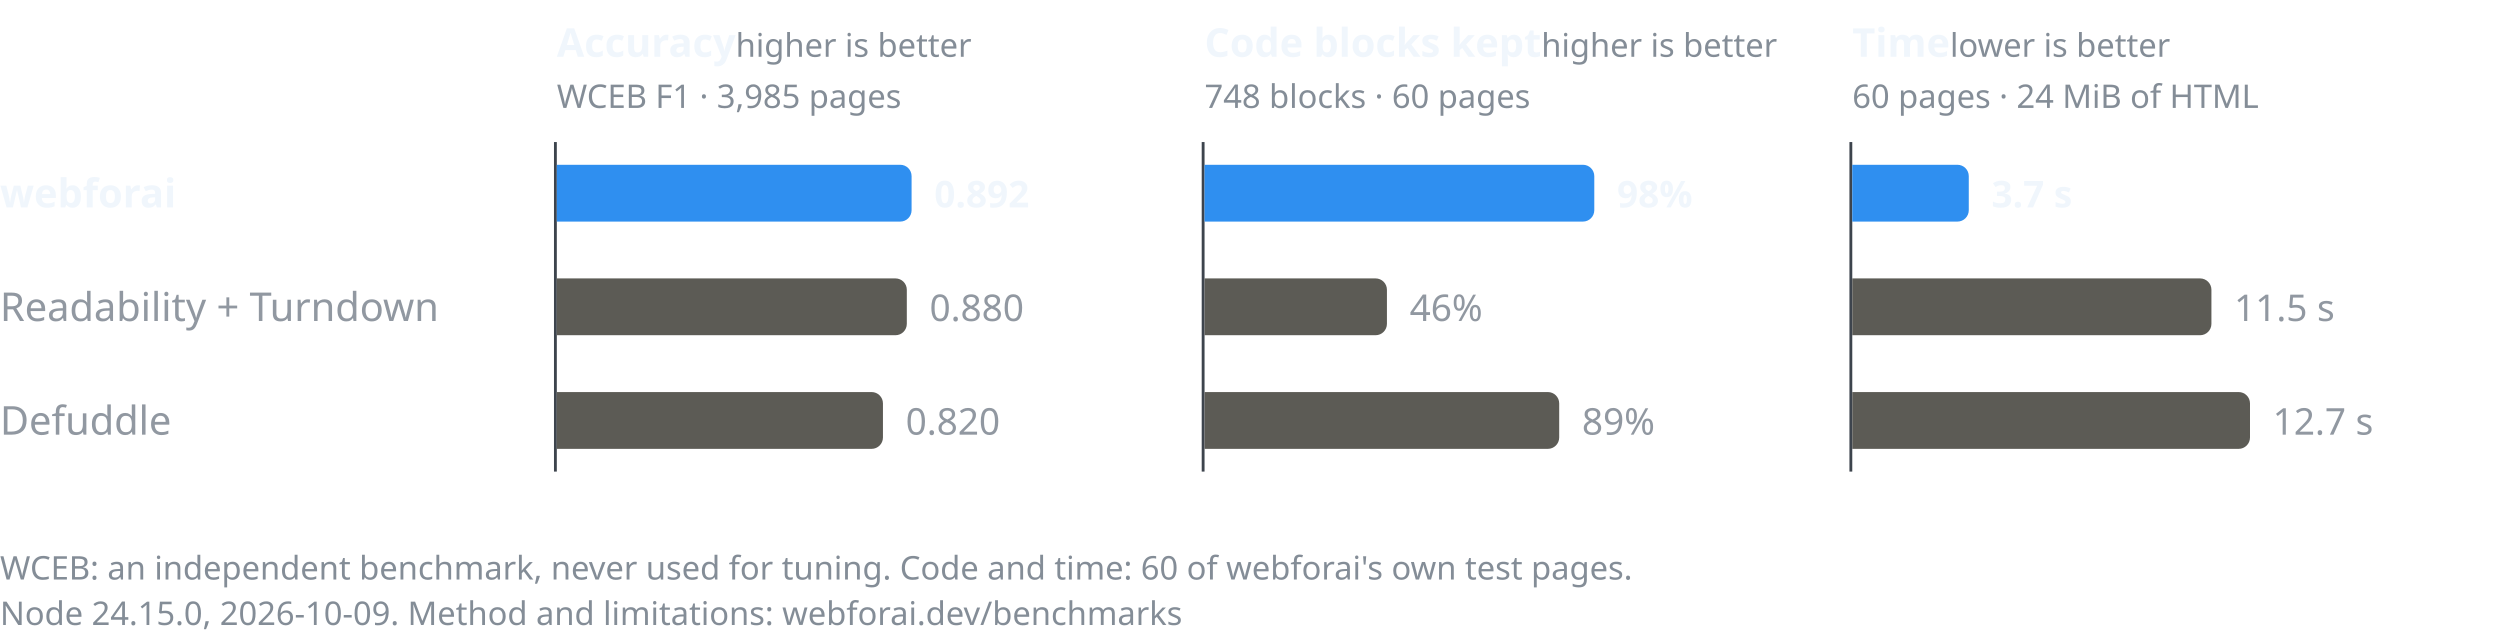
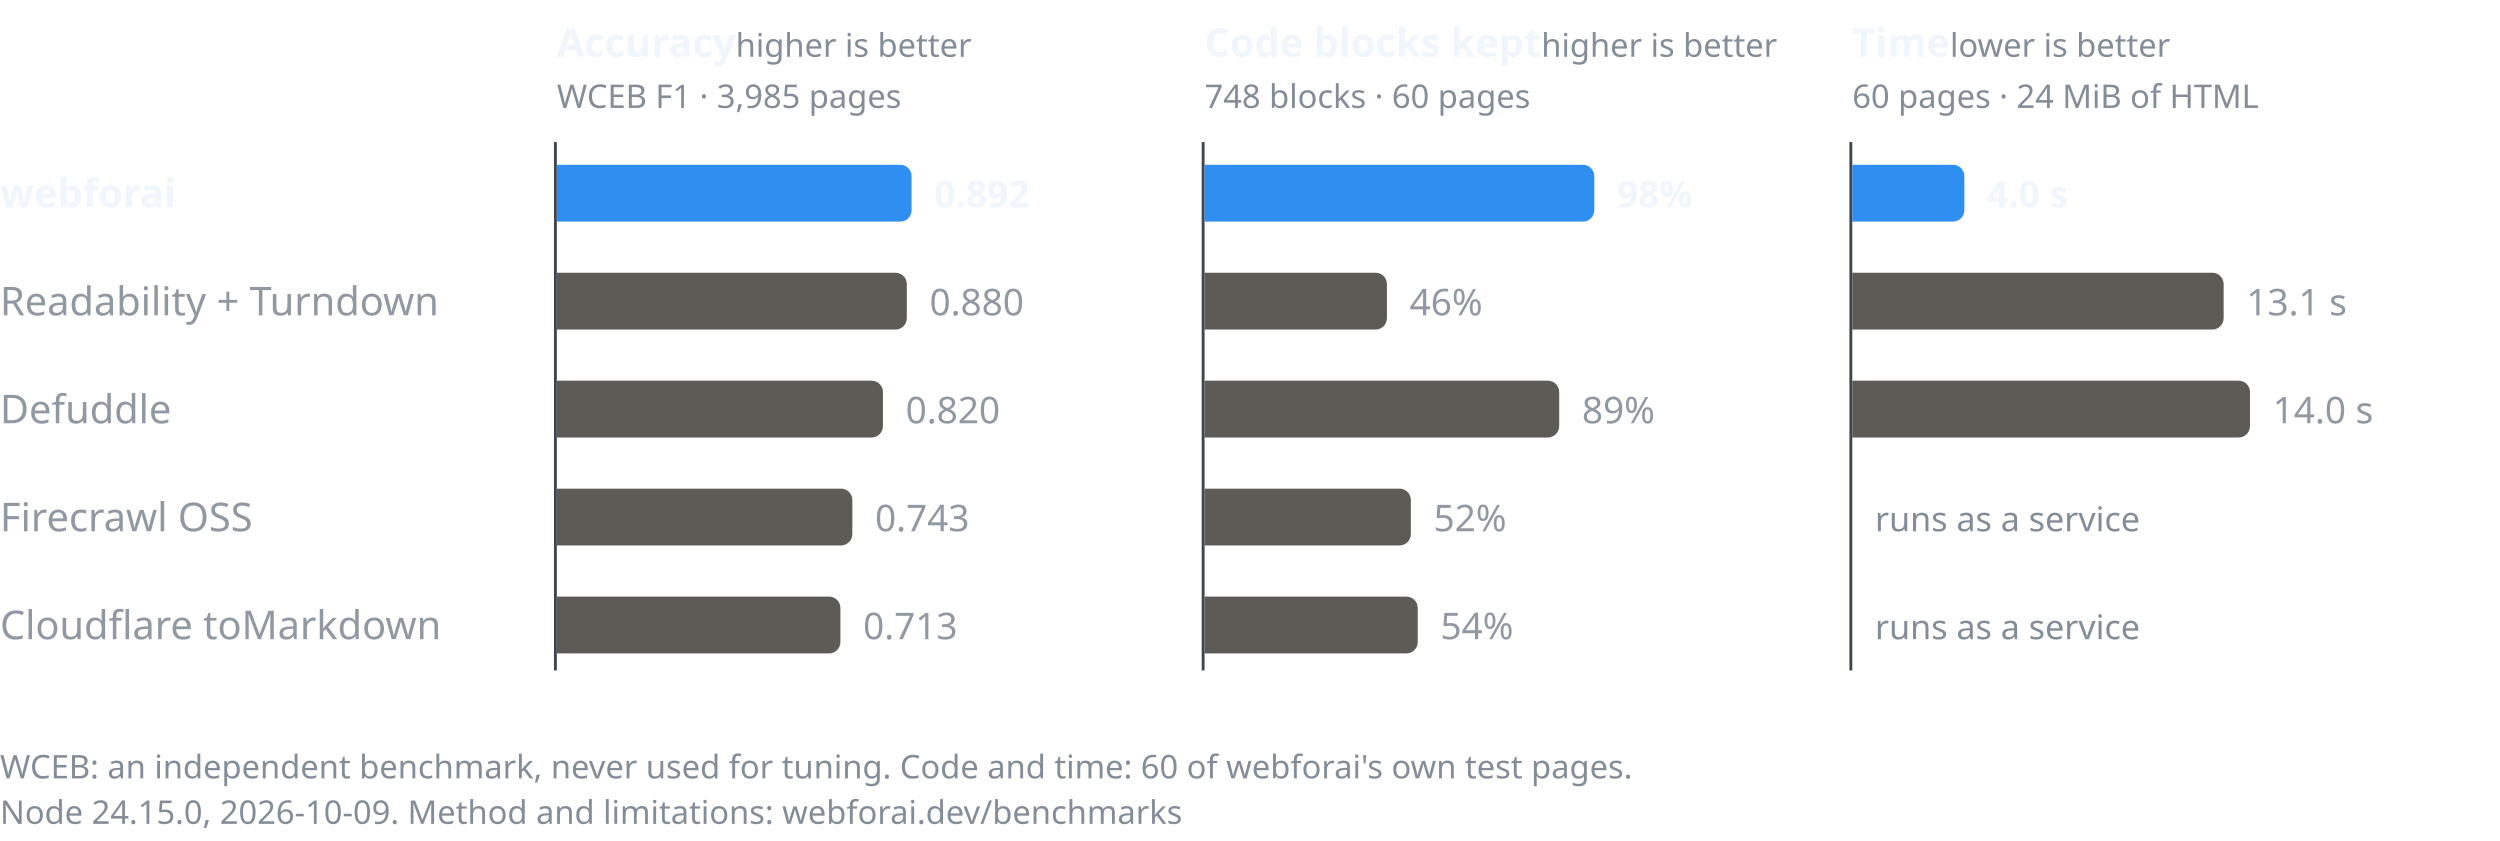
- <svg xmlns="http://www.w3.org/2000/svg" width="880" height="226" viewBox="0 0 880 226" role="img" aria-labelledby="t d" font-family="-apple-system, BlinkMacSystemFont, &quot;Segoe UI&quot;, &quot;Noto Sans&quot;, Helvetica, Arial, sans-serif">
-   <text x="196" y="20" font-size="14" font-weight="600" fill="#f0f6fc">Accuracy<tspan font-size="11.5" font-weight="400" fill="#848d97">  higher is better</tspan>
+ <svg xmlns="http://www.w3.org/2000/svg" width="880" height="296" viewBox="0 0 880 296" role="img" aria-labelledby="t d" font-family="-apple-system, BlinkMacSystemFont, &quot;Segoe UI&quot;, &quot;Noto Sans&quot;, Helvetica, Arial, sans-serif">
+   <text x="196" y="20" font-size="14" fill="#f0f6fc" font-weight="600">Accuracy<tspan font-size="11.5" font-weight="400" fill="#848d97">  higher is better</tspan>
  </text>
  <text x="196" y="38" font-size="11.5" fill="#848d97">WCEB F1 · 3,985 pages</text>
-   <line x1="195.5" y1="50" x2="195.5" y2="166" stroke="#3d444d" stroke-width="1" />
+   <line x1="195.5" y1="50" x2="195.5" y2="236" stroke="#3d444d" stroke-width="1" />
  <path d="M196 58h120.88a4 4 0 0 1 4 4v12a4 4 0 0 1 -4 4h-120.88z" fill="#2f8ff0" />
-   <text x="328.88" y="73" font-size="13" font-weight="600" fill="#f0f6fc" style="font-variant-numeric:tabular-nums">0.892</text>
-   <path d="M196 98h119.20a4 4 0 0 1 4 4v12a4 4 0 0 1 -4 4h-119.20z" fill="#5c5b55" />
-   <text x="327.20" y="113" font-size="13" fill="#9198a1" style="font-variant-numeric:tabular-nums">0.880</text>
-   <path d="M196 138h110.80a4 4 0 0 1 4 4v12a4 4 0 0 1 -4 4h-110.80z" fill="#5c5b55" />
-   <text x="318.80" y="153" font-size="13" fill="#9198a1" style="font-variant-numeric:tabular-nums">0.820</text>
-   <text x="424" y="20" font-size="14" font-weight="600" fill="#f0f6fc">Code blocks kept<tspan font-size="11.5" font-weight="400" fill="#848d97">  higher is better</tspan>
+   <text x="328.88" y="73" font-size="13" fill="#f0f6fc" font-weight="600" style="font-variant-numeric:tabular-nums">0.892</text>
+   <path d="M196 96h119.20a4 4 0 0 1 4 4v12a4 4 0 0 1 -4 4h-119.20z" fill="#5c5b55" />
+   <text x="327.20" y="111" font-size="13" fill="#9198a1" style="font-variant-numeric:tabular-nums">0.880</text>
+   <path d="M196 134h110.80a4 4 0 0 1 4 4v12a4 4 0 0 1 -4 4h-110.80z" fill="#5c5b55" />
+   <text x="318.80" y="149" font-size="13" fill="#9198a1" style="font-variant-numeric:tabular-nums">0.820</text>
+   <path d="M196 172h100.02a4 4 0 0 1 4 4v12a4 4 0 0 1 -4 4h-100.02z" fill="#5c5b55" />
+   <text x="308.02" y="187" font-size="13" fill="#9198a1" style="font-variant-numeric:tabular-nums">0.743</text>
+   <path d="M196 210h95.82a4 4 0 0 1 4 4v12a4 4 0 0 1 -4 4h-95.82z" fill="#5c5b55" />
+   <text x="303.82" y="225" font-size="13" fill="#9198a1" style="font-variant-numeric:tabular-nums">0.713</text>
+   <text x="424" y="20" font-size="14" fill="#f0f6fc" font-weight="600">Code blocks kept<tspan font-size="11.5" font-weight="400" fill="#848d97">  higher is better</tspan>
  </text>
  <text x="424" y="38" font-size="11.5" fill="#848d97">748 blocks · 60 pages</text>
-   <line x1="423.5" y1="50" x2="423.5" y2="166" stroke="#3d444d" stroke-width="1" />
+   <line x1="423.5" y1="50" x2="423.5" y2="236" stroke="#3d444d" stroke-width="1" />
  <path d="M424 58h133.19a4 4 0 0 1 4 4v12a4 4 0 0 1 -4 4h-133.19z" fill="#2f8ff0" />
-   <text x="569.19" y="73" font-size="13" font-weight="600" fill="#f0f6fc" style="font-variant-numeric:tabular-nums">98%</text>
-   <path d="M424 98h60.20a4 4 0 0 1 4 4v12a4 4 0 0 1 -4 4h-60.20z" fill="#5c5b55" />
-   <text x="496.20" y="113" font-size="13" fill="#9198a1" style="font-variant-numeric:tabular-nums">46%</text>
-   <path d="M424 138h120.84a4 4 0 0 1 4 4v12a4 4 0 0 1 -4 4h-120.84z" fill="#5c5b55" />
-   <text x="556.84" y="153" font-size="13" fill="#9198a1" style="font-variant-numeric:tabular-nums">89%</text>
-   <text x="652" y="20" font-size="14" font-weight="600" fill="#f0f6fc">Time<tspan font-size="11.5" font-weight="400" fill="#848d97">  lower is better</tspan>
+   <text x="569.19" y="73" font-size="13" fill="#f0f6fc" font-weight="600" style="font-variant-numeric:tabular-nums">98%</text>
+   <path d="M424 96h60.20a4 4 0 0 1 4 4v12a4 4 0 0 1 -4 4h-60.20z" fill="#5c5b55" />
+   <text x="496.20" y="111" font-size="13" fill="#9198a1" style="font-variant-numeric:tabular-nums">46%</text>
+   <path d="M424 134h120.84a4 4 0 0 1 4 4v12a4 4 0 0 1 -4 4h-120.84z" fill="#5c5b55" />
+   <text x="556.84" y="149" font-size="13" fill="#9198a1" style="font-variant-numeric:tabular-nums">89%</text>
+   <path d="M424 172h68.62a4 4 0 0 1 4 4v12a4 4 0 0 1 -4 4h-68.62z" fill="#5c5b55" />
+   <text x="504.62" y="187" font-size="13" fill="#9198a1" style="font-variant-numeric:tabular-nums">52%</text>
+   <path d="M424 210h71.05a4 4 0 0 1 4 4v12a4 4 0 0 1 -4 4h-71.05z" fill="#5c5b55" />
+   <text x="507.05" y="225" font-size="13" fill="#9198a1" style="font-variant-numeric:tabular-nums">54%</text>
+   <text x="652" y="20" font-size="14" fill="#f0f6fc" font-weight="600">Time<tspan font-size="11.5" font-weight="400" fill="#848d97">  lower is better</tspan>
  </text>
  <text x="652" y="38" font-size="11.5" fill="#848d97">60 pages · 24 MiB of HTML</text>
-   <line x1="651.5" y1="50" x2="651.5" y2="166" stroke="#3d444d" stroke-width="1" />
-   <path d="M652 58h37.01a4 4 0 0 1 4 4v12a4 4 0 0 1 -4 4h-37.01z" fill="#2f8ff0" />
-   <text x="701.01" y="73" font-size="13" font-weight="600" fill="#f0f6fc" style="font-variant-numeric:tabular-nums">3.7 s</text>
-   <path d="M652 98h122.42a4 4 0 0 1 4 4v12a4 4 0 0 1 -4 4h-122.42z" fill="#5c5b55" />
-   <text x="786.42" y="113" font-size="13" fill="#9198a1" style="font-variant-numeric:tabular-nums">11.5 s</text>
-   <path d="M652 138h136.00a4 4 0 0 1 4 4v12a4 4 0 0 1 -4 4h-136.00z" fill="#5c5b55" />
-   <text x="800.00" y="153" font-size="13" fill="#9198a1" style="font-variant-numeric:tabular-nums">12.7 s</text>
-   <text x="0" y="73" font-size="14" font-weight="600" fill="#f0f6fc">webforai</text>
-   <text x="0" y="113" font-size="14" fill="#9198a1">Readability + Turndown</text>
-   <text x="0" y="153" font-size="14" fill="#9198a1">Defuddle</text>
-   <text x="0" y="204" font-size="11.5" fill="#848d97">WCEB: an independent benchmark, never used for tuning. Code and time: 60 of webforai's own test pages.</text>
-   <text x="0" y="220" font-size="11.5" fill="#848d97">Node 24.15.0, 2026-10-09. Method and limitations: webforai.dev/benchmarks</text>
+   <line x1="651.5" y1="50" x2="651.5" y2="236" stroke="#3d444d" stroke-width="1" />
+   <path d="M652 58h35.45a4 4 0 0 1 4 4v12a4 4 0 0 1 -4 4h-35.45z" fill="#2f8ff0" />
+   <text x="699.45" y="73" font-size="13" fill="#f0f6fc" font-weight="600" style="font-variant-numeric:tabular-nums">4.0 s</text>
+   <path d="M652 96h126.72a4 4 0 0 1 4 4v12a4 4 0 0 1 -4 4h-126.72z" fill="#5c5b55" />
+   <text x="790.72" y="111" font-size="13" fill="#9198a1" style="font-variant-numeric:tabular-nums">13.1 s</text>
+   <path d="M652 134h136.00a4 4 0 0 1 4 4v12a4 4 0 0 1 -4 4h-136.00z" fill="#5c5b55" />
+   <text x="800.00" y="149" font-size="13" fill="#9198a1" style="font-variant-numeric:tabular-nums">14.0 s</text>
+   <text x="660" y="187" font-size="12" fill="#848d97">runs as a service</text>
+   <text x="660" y="225" font-size="12" fill="#848d97">runs as a service</text>
+   <text x="0" y="73" font-size="14" fill="#f0f6fc" font-weight="600">webforai</text>
+   <text x="0" y="111" font-size="14" fill="#9198a1">Readability + Turndown</text>
+   <text x="0" y="149" font-size="14" fill="#9198a1">Defuddle</text>
+   <text x="0" y="187" font-size="14" fill="#9198a1">Firecrawl OSS</text>
+   <text x="0" y="225" font-size="14" fill="#9198a1">Cloudflare toMarkdown</text>
+   <text x="0" y="274" font-size="11.5" fill="#848d97">WCEB: an independent benchmark, never used for tuning. Code and time: 60 of webforai's own test pages.</text>
+   <text x="0" y="290" font-size="11.5" fill="#848d97">Node 24.15.0, 2026-10-09. Method and limitations: webforai.dev/benchmarks</text>
</svg>
